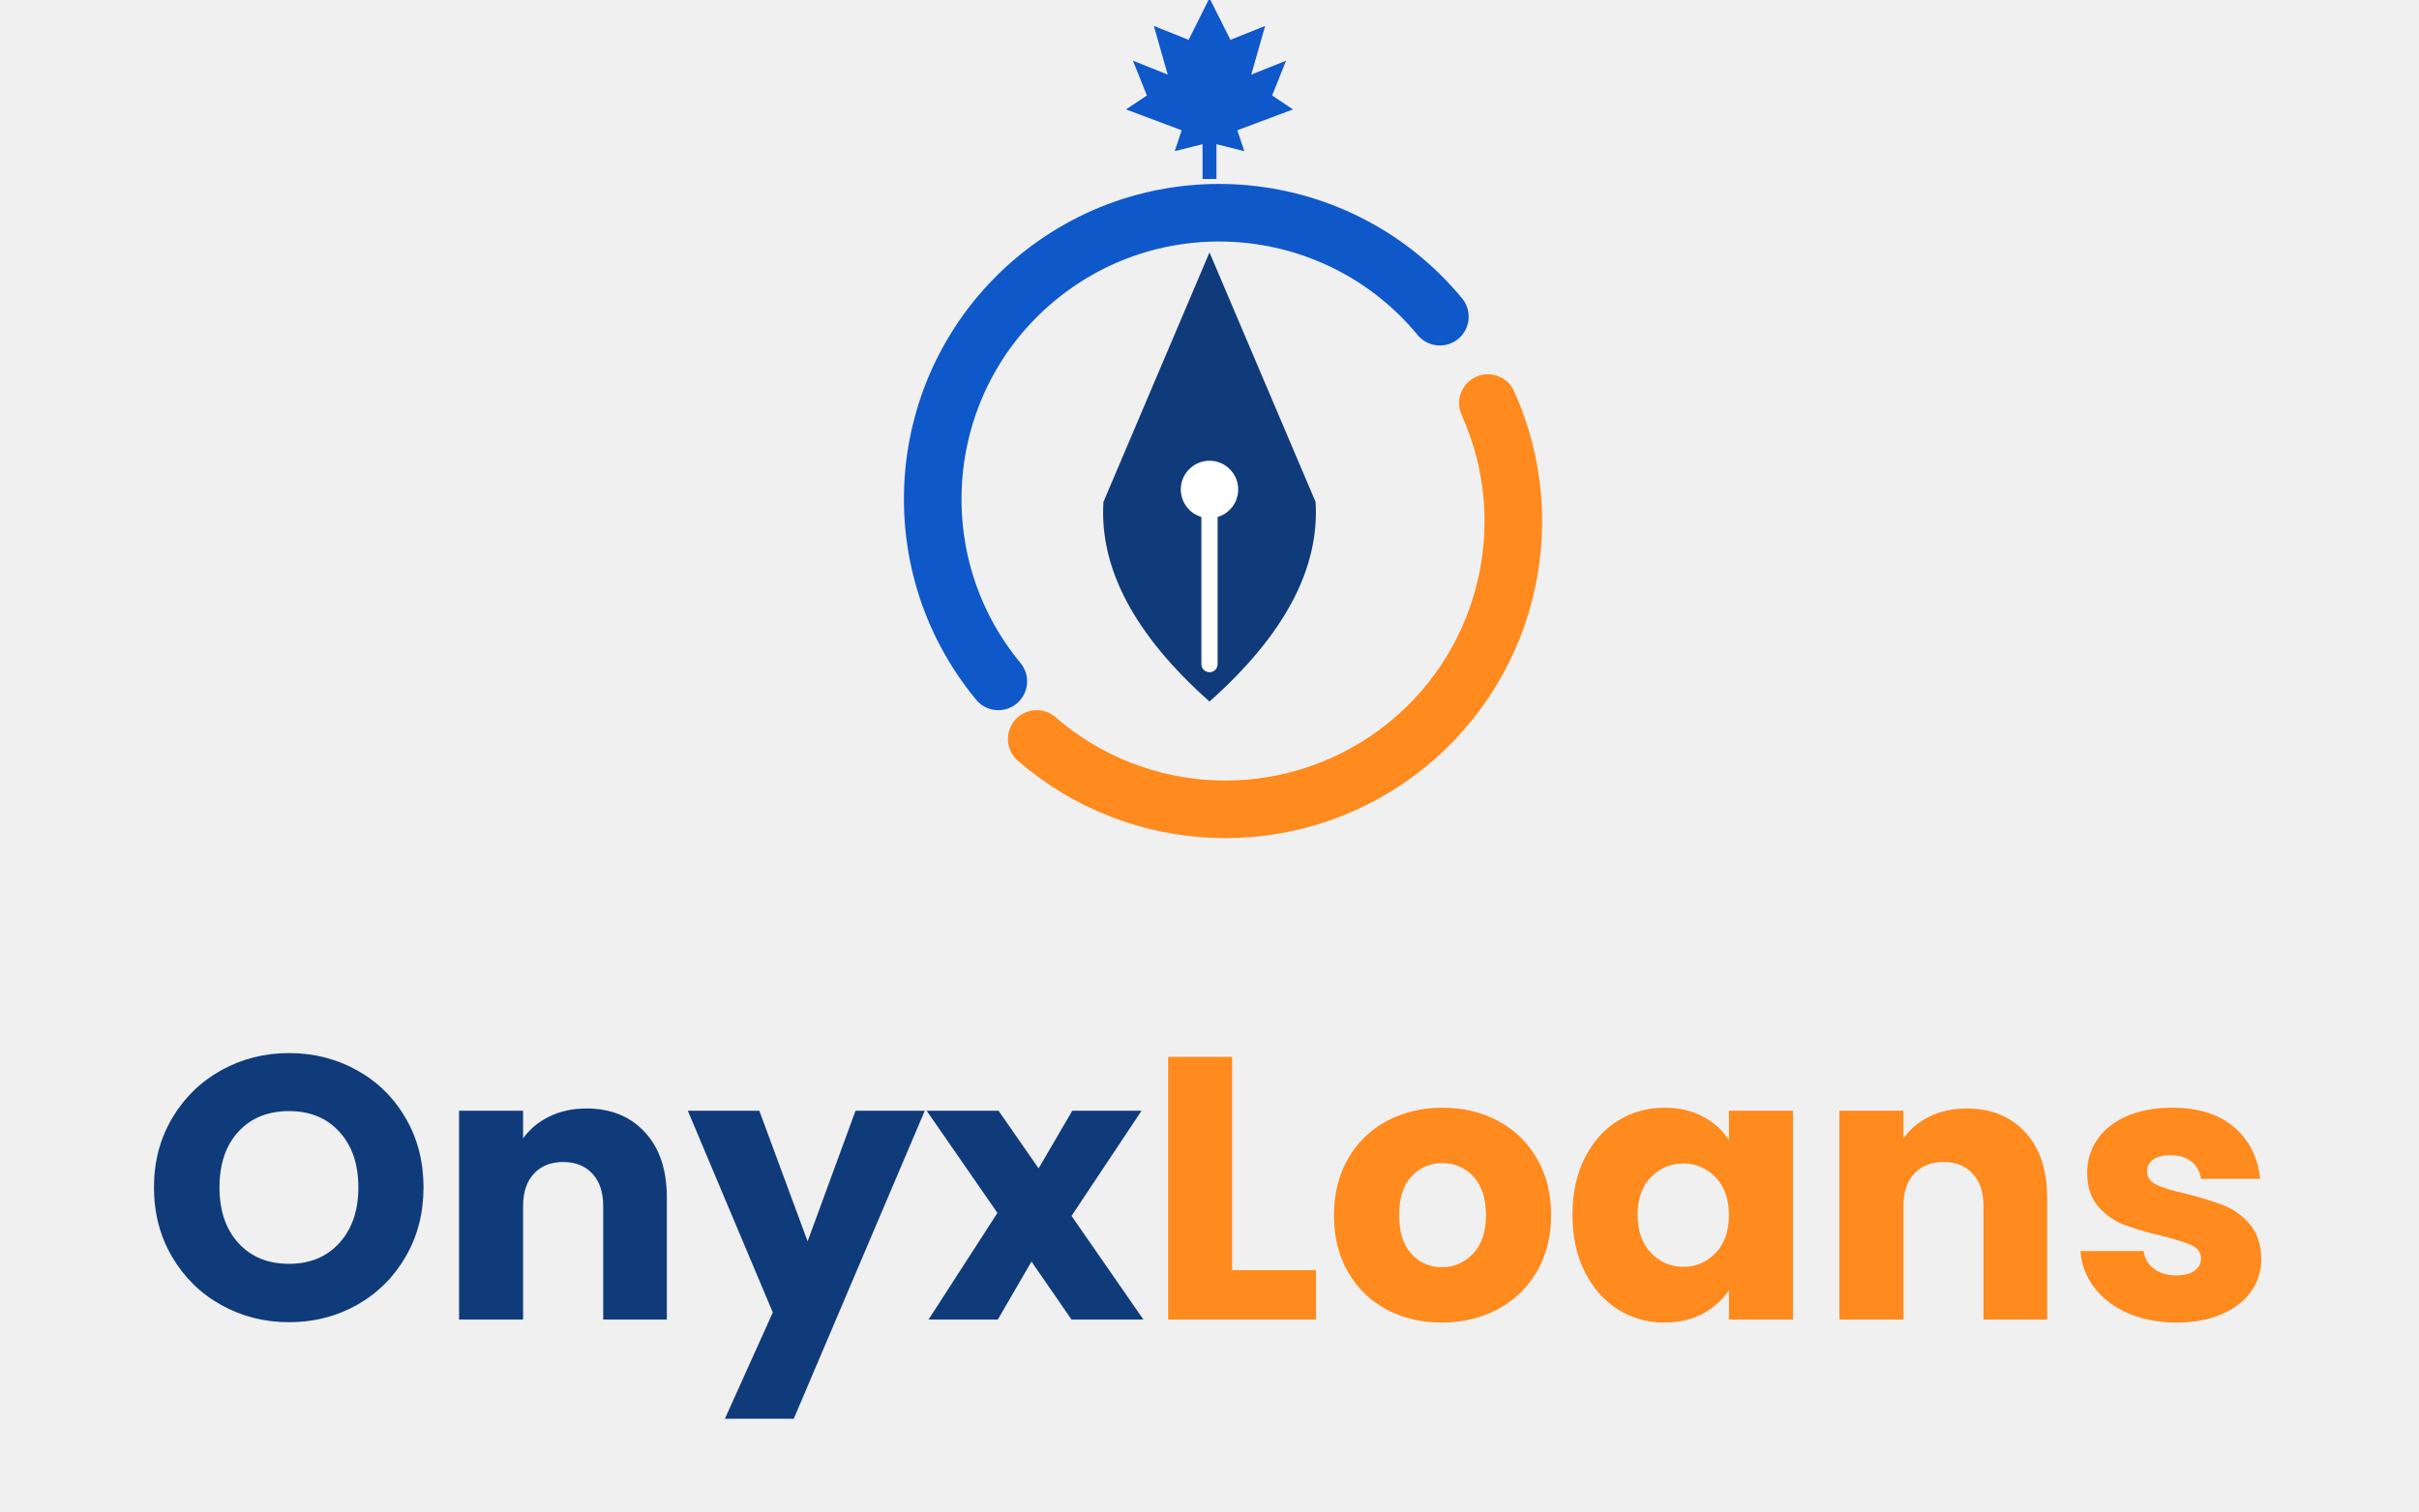
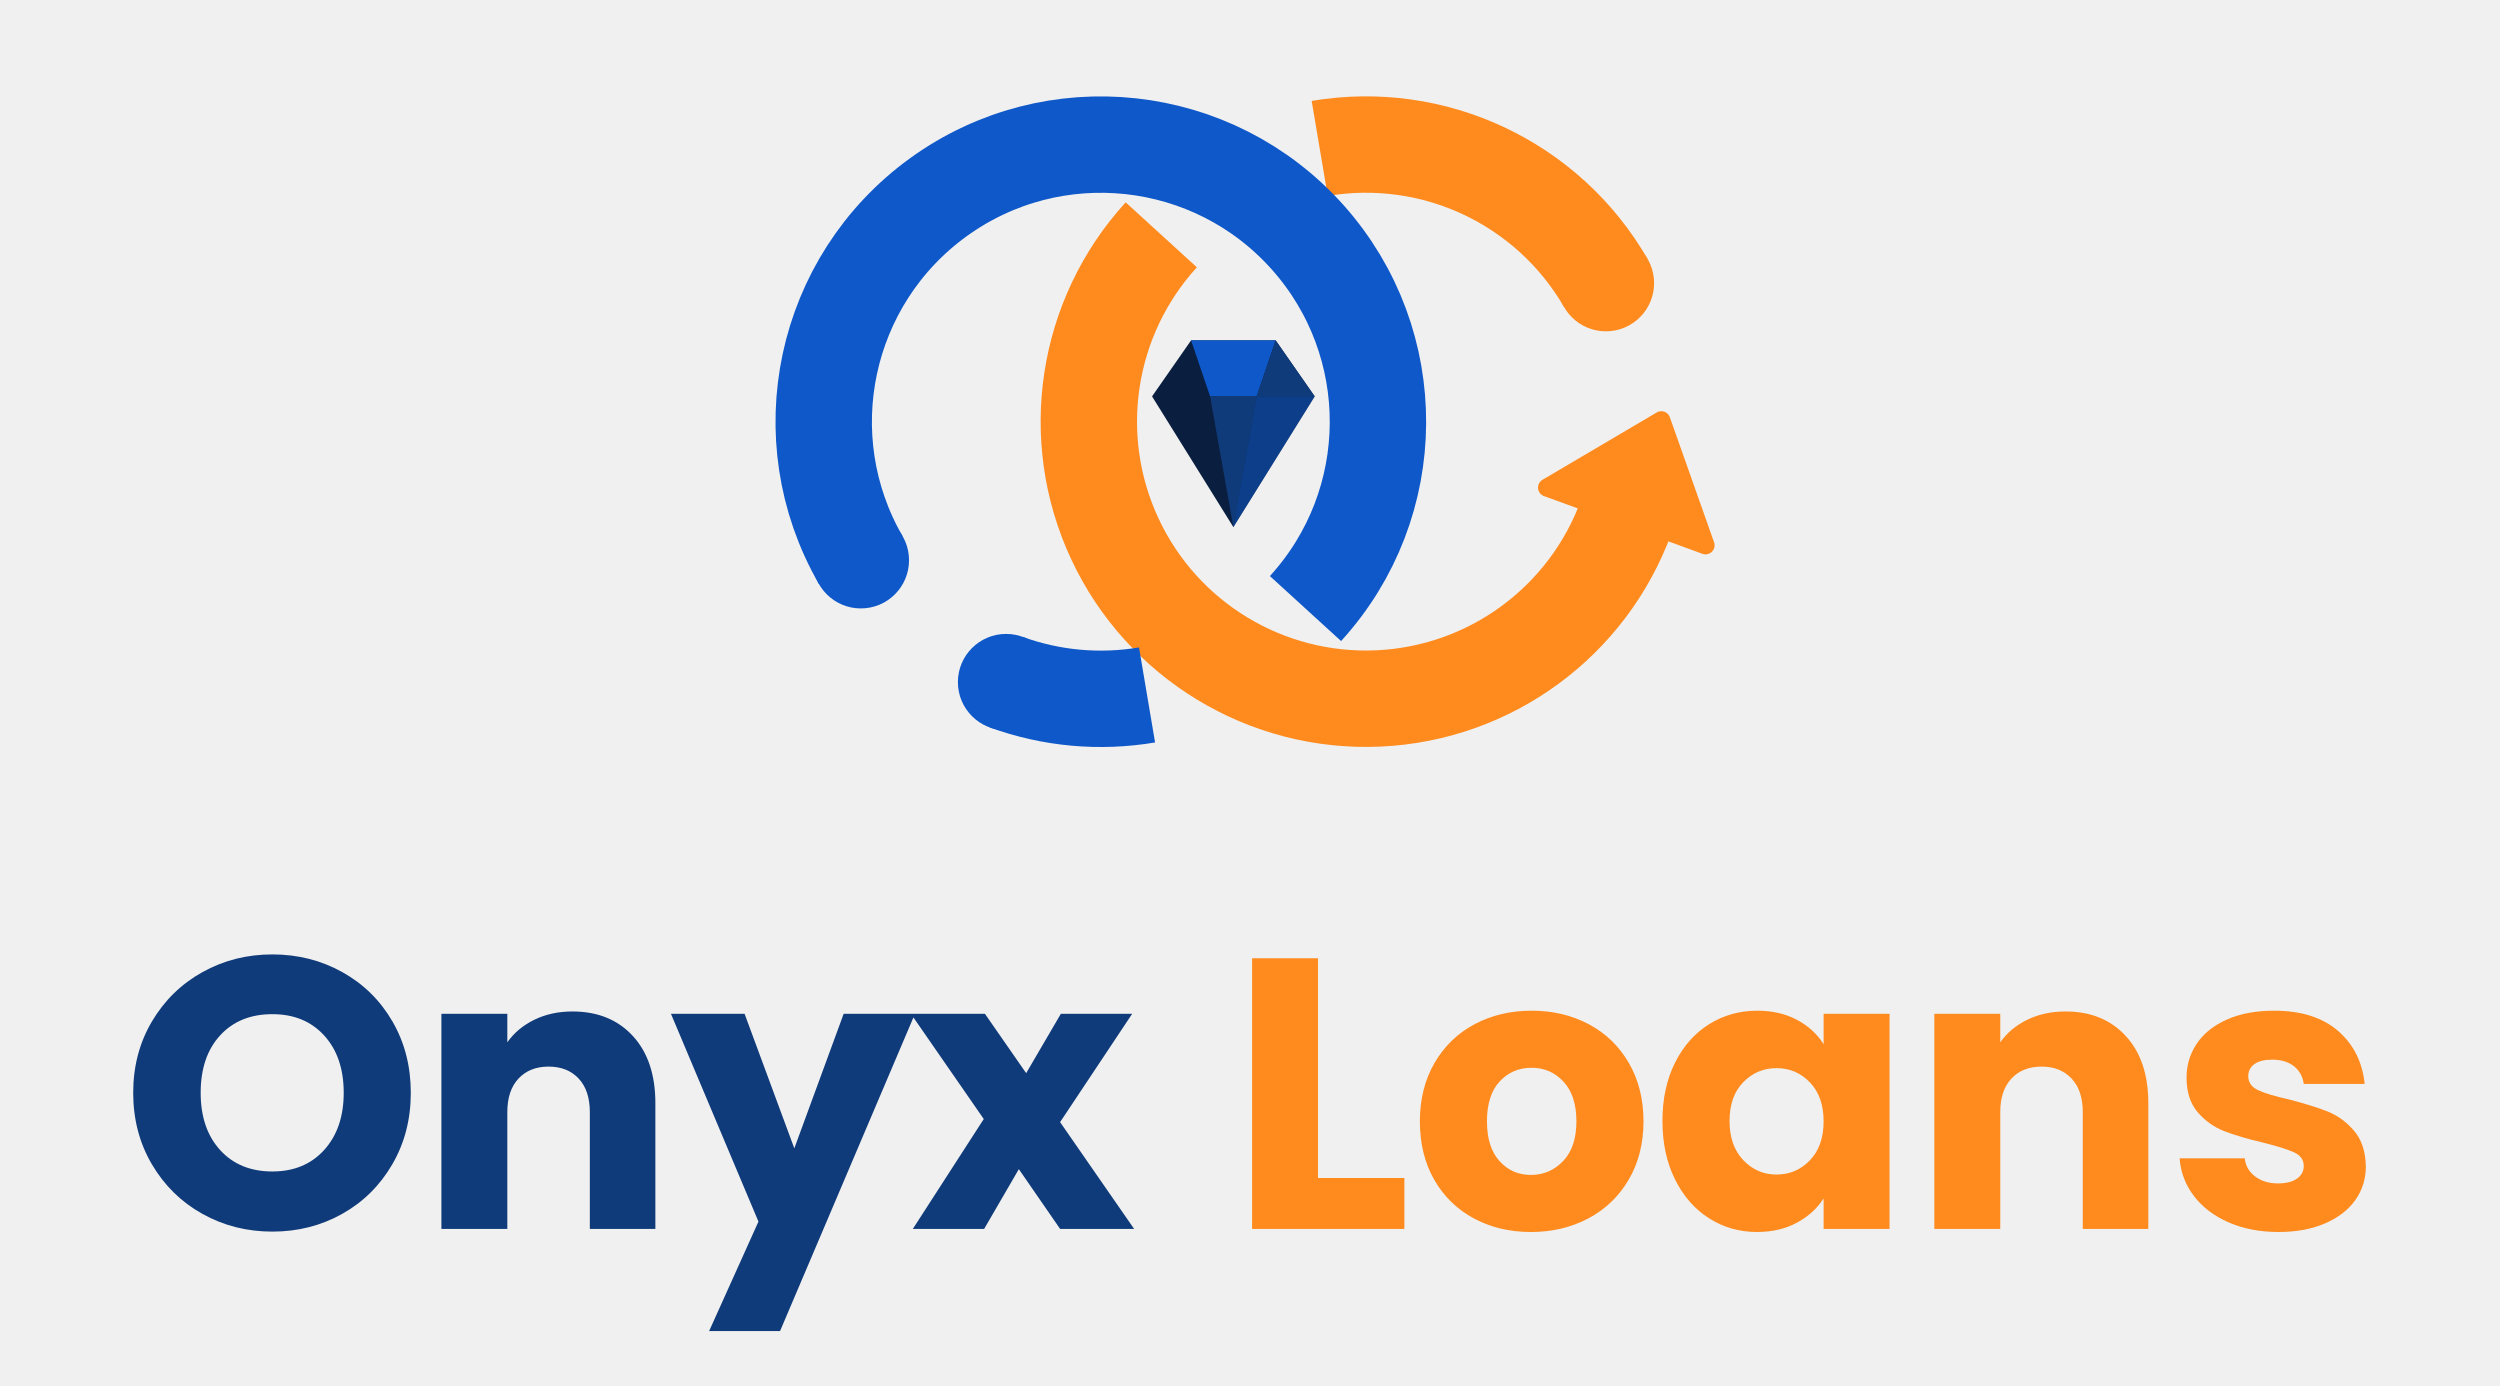
- <svg xmlns="http://www.w3.org/2000/svg" viewBox="0 0 504 315" width="504" height="315">
-   <g transform="translate(172.0,0) scale(1.0)">
-     <g transform="translate(0,18)">
-       <path d="M36 124 A58 58 0 1 1 128 48" fill="none" stroke="#0F58C9" stroke-width="12" stroke-linecap="round" />
-       <path d="M138 66 A60 60 0 0 1 44 136" fill="none" stroke="#FF8A1D" stroke-width="12" stroke-linecap="round" />
-       <g transform="translate(80,84) scale(1.3) translate(-80,-84)">
-         <path d="M80 46 L97 86 Q98 102 80 118 Q62 102 63 86 Z" fill="#103B7A" />
-         <circle cx="80" cy="84" r="4.6" fill="#FFFFFF" />
-         <path d="M80 88 L80 112" stroke="#FFFFFF" stroke-width="2.6" stroke-linecap="round" />
-       </g>
-     </g>
-     <path d="M0,-12 L3,-6 L8,-8 L6,-1 L11,-3 L9,2 L12,4 L4,7 L5,10 L1,9 L1,14 L-1,14 L-1,9 L-5,10 L-4,7 L-12,4 L-9,2 L-11,-3 L-6,-1 L-8,-8 L-3,-6 Z" transform="translate(80,17) scale(1.45)" fill="#0F58C9" />
+ <svg xmlns="http://www.w3.org/2000/svg" viewBox="0 0 415 230" width="415" height="230">
+   <g transform="translate(104.74,-30) scale(1.0)">
+     <path d="M161.84 77.00 A46 46 0 0 0 114.33 54.64" fill="none" stroke="#FF8A1D" stroke-width="16" />
+     <path d="M88.03 68.98 A46 46 0 1 0 165.23 115.73" fill="none" stroke="#FF8A1D" stroke-width="16" />
+     <circle cx="161.84" cy="77.00" r="8.0" fill="#FF8A1D" />
+     <path d="M178.38 120.52 L171.04 99.76 L152.07 110.94 Z" fill="#FF8A1D" stroke="#FF8A1D" stroke-width="3" stroke-linejoin="round" />
+     <path d="M38.16 123.00 A46 46 0 1 1 111.97 131.02" fill="none" stroke="#0F58C9" stroke-width="16" />
+     <circle cx="38.16" cy="123.00" r="8.0" fill="#0F58C9" />
+     <path d="M85.67 145.36 A46 46 0 0 1 62.27 143.23" fill="none" stroke="#0F58C9" stroke-width="16" />
+     <circle cx="62.27" cy="143.23" r="8.0" fill="#0F58C9" />
+     <polygon points="92.98,86.50 107.02,86.50 113.50,95.80 100.00,117.50 86.50,95.80" fill="#0A1F3F" />
+     <polygon points="92.98,86.50 107.02,86.50 103.86,95.80 96.14,95.80" fill="#0F58C9" />
+     <polygon points="107.02,86.50 113.50,95.80 103.86,95.80" fill="#103B7A" />
+     <polygon points="96.14,95.80 103.86,95.80 100.00,117.50" fill="#103B7A" />
+     <polygon points="103.86,95.80 113.50,95.80 100.00,117.50" fill="#0F58C9" opacity="0.55" />
  </g>
-   <path d="M32.079 247.466Q32.079 239.432 35.862 233.036Q39.645 226.64 46.08 223.052Q52.515 219.464 60.237 219.464Q67.959 219.464 74.394 223.052Q80.829 226.64 84.534 233.036Q88.239 239.432 88.239 247.466Q88.239 255.5 84.495 261.935Q80.751 268.37 74.355 271.958Q67.959 275.546 60.237 275.546Q52.515 275.546 46.08 271.958Q39.645 268.37 35.862 261.935Q32.079 255.5 32.079 247.466ZM74.667 247.466Q74.667 240.212 70.728 235.883Q66.789 231.554 60.237 231.554Q53.607 231.554 49.668 235.844Q45.729 240.134 45.729 247.466Q45.729 254.72 49.668 259.049Q53.607 263.378 60.237 263.378Q66.789 263.378 70.728 259.01Q74.667 254.642 74.667 247.466ZM138.939 249.572V275.0H125.679V251.366Q125.679 246.998 123.417 244.58Q121.155 242.162 117.333 242.162Q113.511 242.162 111.249 244.58Q108.987 246.998 108.987 251.366V275.0H95.649V231.476H108.987V237.248Q111.015 234.362 114.447 232.685Q117.879 231.008 122.169 231.008Q129.813 231.008 134.376 235.961Q138.939 240.914 138.939 249.572ZM192.681 231.476 165.381 295.67H151.029L161.013 273.518L143.307 231.476H158.205L168.267 258.698L178.251 231.476ZM223.257 275.0 214.911 262.91 207.891 275.0H193.461L207.813 252.77L193.071 231.476H208.047L216.393 243.488L223.413 231.476H237.843L223.257 253.394L238.233 275.0Z" fill="#103B7A" />
-   <path d="M256.719 264.704H274.191V275.0H243.381V220.244H256.719ZM277.935 253.238Q277.935 246.53 280.899 241.421Q283.863 236.312 289.011 233.582Q294.159 230.852 300.555 230.852Q306.951 230.852 312.099 233.582Q317.247 236.312 320.211 241.421Q323.175 246.53 323.175 253.238Q323.175 259.946 320.172 265.055Q317.169 270.164 311.982 272.894Q306.795 275.624 300.399 275.624Q294.003 275.624 288.894 272.894Q283.785 270.164 280.86 265.094Q277.935 260.024 277.935 253.238ZM309.603 253.238Q309.603 248.012 306.99 245.204Q304.377 242.396 300.555 242.396Q296.655 242.396 294.081 245.165Q291.507 247.934 291.507 253.238Q291.507 258.464 294.042 261.272Q296.577 264.08 300.399 264.08Q304.221 264.08 306.912 261.272Q309.603 258.464 309.603 253.238ZM346.809 230.852Q351.411 230.852 354.882 232.724Q358.353 234.596 360.225 237.638V231.476H373.563V275.0H360.225V268.838Q358.275 271.88 354.804 273.752Q351.333 275.624 346.731 275.624Q341.427 275.624 337.059 272.855Q332.691 270.086 330.156 264.977Q327.621 259.868 327.621 253.16Q327.621 246.452 330.156 241.382Q332.691 236.312 337.059 233.582Q341.427 230.852 346.809 230.852ZM350.709 242.474Q346.731 242.474 343.962 245.321Q341.193 248.168 341.193 253.16Q341.193 258.152 343.962 261.077Q346.731 264.002 350.709 264.002Q354.687 264.002 357.456 261.116Q360.225 258.23 360.225 253.238Q360.225 248.246 357.456 245.36Q354.687 242.474 350.709 242.474ZM426.525 249.572V275.0H413.265V251.366Q413.265 246.998 411.003 244.58Q408.741 242.162 404.919 242.162Q401.097 242.162 398.835 244.58Q396.573 246.998 396.573 251.366V275.0H383.235V231.476H396.573V237.248Q398.601 234.362 402.033 232.685Q405.465 231.008 409.755 231.008Q417.399 231.008 421.962 235.961Q426.525 240.914 426.525 249.572ZM433.467 260.726H446.649Q446.883 262.988 448.755 264.392Q450.627 265.796 453.357 265.796Q455.853 265.796 457.218 264.821Q458.583 263.846 458.583 262.286Q458.583 260.414 456.633 259.517Q454.683 258.62 450.315 257.528Q445.635 256.436 442.515 255.227Q439.395 254.018 437.133 251.405Q434.871 248.792 434.871 244.346Q434.871 240.602 436.938 237.521Q439.005 234.44 443.022 232.646Q447.039 230.852 452.577 230.852Q460.767 230.852 465.486 234.908Q470.205 238.964 470.907 245.672H458.583Q458.271 243.41 456.594 242.084Q454.917 240.758 452.187 240.758Q449.847 240.758 448.599 241.655Q447.351 242.552 447.351 244.112Q447.351 245.984 449.34 246.92Q451.329 247.856 455.541 248.792Q460.377 250.04 463.419 251.249Q466.461 252.458 468.762 255.149Q471.063 257.84 471.141 262.364Q471.141 266.186 468.996 269.189Q466.851 272.192 462.834 273.908Q458.817 275.624 453.513 275.624Q447.819 275.624 443.373 273.674Q438.927 271.724 436.353 268.331Q433.779 264.938 433.467 260.726Z" fill="#FF8A1D" />
+   <path d="M22.112 181.408Q22.112 174.816 25.216 169.568Q28.32 164.32 33.6 161.376Q38.88 158.432 45.216 158.432Q51.552 158.432 56.832 161.376Q62.112 164.32 65.152 169.568Q68.192 174.816 68.192 181.408Q68.192 188.0 65.12 193.28Q62.048 198.56 56.8 201.504Q51.552 204.448 45.216 204.448Q38.88 204.448 33.6 201.504Q28.32 198.56 25.216 193.28Q22.112 188.0 22.112 181.408ZM57.056 181.408Q57.056 175.456 53.824 171.904Q50.592 168.352 45.216 168.352Q39.776 168.352 36.544 171.872Q33.312 175.392 33.312 181.408Q33.312 187.36 36.544 190.912Q39.776 194.464 45.216 194.464Q50.592 194.464 53.824 190.88Q57.056 187.296 57.056 181.408ZM108.792 183.136V204.0H97.912V184.608Q97.912 181.024 96.056 179.04Q94.2 177.056 91.064 177.056Q87.928 177.056 86.072 179.04Q84.216 181.024 84.216 184.608V204.0H73.272V168.288H84.216V173.024Q85.88 170.656 88.696 169.28Q91.512 167.904 95.032 167.904Q101.304 167.904 105.048 171.968Q108.792 176.032 108.792 183.136ZM151.888 168.288 129.488 220.96H117.712L125.904 202.784L111.376 168.288H123.6L131.856 190.624L140.048 168.288ZM175.976 204.0 169.128 194.08 163.368 204.0H151.528L163.304 185.76L151.208 168.288H163.496L170.344 178.144L176.104 168.288H187.944L175.976 186.272L188.264 204.0Z" fill="#103B7A" />
+   <path d="M218.792 195.552H233.128V204.0H207.848V159.072H218.792ZM235.7 186.144Q235.7 180.64 238.132 176.448Q240.564 172.256 244.788 170.016Q249.012 167.776 254.26 167.776Q259.508 167.776 263.732 170.016Q267.956 172.256 270.388 176.448Q272.82 180.64 272.82 186.144Q272.82 191.648 270.356 195.84Q267.892 200.032 263.636 202.272Q259.38 204.512 254.132 204.512Q248.884 204.512 244.692 202.272Q240.5 200.032 238.1 195.872Q235.7 191.712 235.7 186.144ZM261.684 186.144Q261.684 181.856 259.54 179.552Q257.396 177.248 254.26 177.248Q251.06 177.248 248.948 179.52Q246.836 181.792 246.836 186.144Q246.836 190.432 248.916 192.736Q250.996 195.04 254.132 195.04Q257.268 195.04 259.476 192.736Q261.684 190.432 261.684 186.144ZM291.712 167.776Q295.488 167.776 298.336 169.312Q301.184 170.848 302.72 173.344V168.288H313.664V204.0H302.72V198.944Q301.12 201.44 298.272 202.976Q295.424 204.512 291.648 204.512Q287.296 204.512 283.712 202.24Q280.128 199.968 278.048 195.776Q275.968 191.584 275.968 186.08Q275.968 180.576 278.048 176.416Q280.128 172.256 283.712 170.016Q287.296 167.776 291.712 167.776ZM294.912 177.312Q291.648 177.312 289.376 179.648Q287.104 181.984 287.104 186.08Q287.104 190.176 289.376 192.576Q291.648 194.976 294.912 194.976Q298.176 194.976 300.448 192.608Q302.72 190.24 302.72 186.144Q302.72 182.048 300.448 179.68Q298.176 177.312 294.912 177.312ZM356.62 183.136V204.0H345.74V184.608Q345.74 181.024 343.884 179.04Q342.028 177.056 338.892 177.056Q335.756 177.056 333.9 179.04Q332.044 181.024 332.044 184.608V204.0H321.1V168.288H332.044V173.024Q333.708 170.656 336.524 169.28Q339.34 167.904 342.86 167.904Q349.132 167.904 352.876 171.968Q356.62 176.032 356.62 183.136ZM361.816 192.288H372.632Q372.824 194.144 374.36 195.296Q375.896 196.448 378.136 196.448Q380.184 196.448 381.304 195.648Q382.424 194.848 382.424 193.568Q382.424 192.032 380.824 191.296Q379.224 190.56 375.64 189.664Q371.8 188.768 369.24 187.776Q366.68 186.784 364.824 184.64Q362.968 182.496 362.968 178.848Q362.968 175.776 364.664 173.248Q366.36 170.72 369.656 169.248Q372.952 167.776 377.496 167.776Q384.216 167.776 388.088 171.104Q391.96 174.432 392.536 179.936H382.424Q382.168 178.08 380.792 176.992Q379.416 175.904 377.176 175.904Q375.256 175.904 374.232 176.64Q373.208 177.376 373.208 178.656Q373.208 180.192 374.84 180.96Q376.472 181.728 379.928 182.496Q383.896 183.52 386.392 184.512Q388.888 185.504 390.776 187.712Q392.664 189.92 392.728 193.632Q392.728 196.768 390.968 199.232Q389.208 201.696 385.912 203.104Q382.616 204.512 378.264 204.512Q373.592 204.512 369.944 202.912Q366.296 201.312 364.184 198.528Q362.072 195.744 361.816 192.288Z" fill="#FF8A1D" />
</svg>
